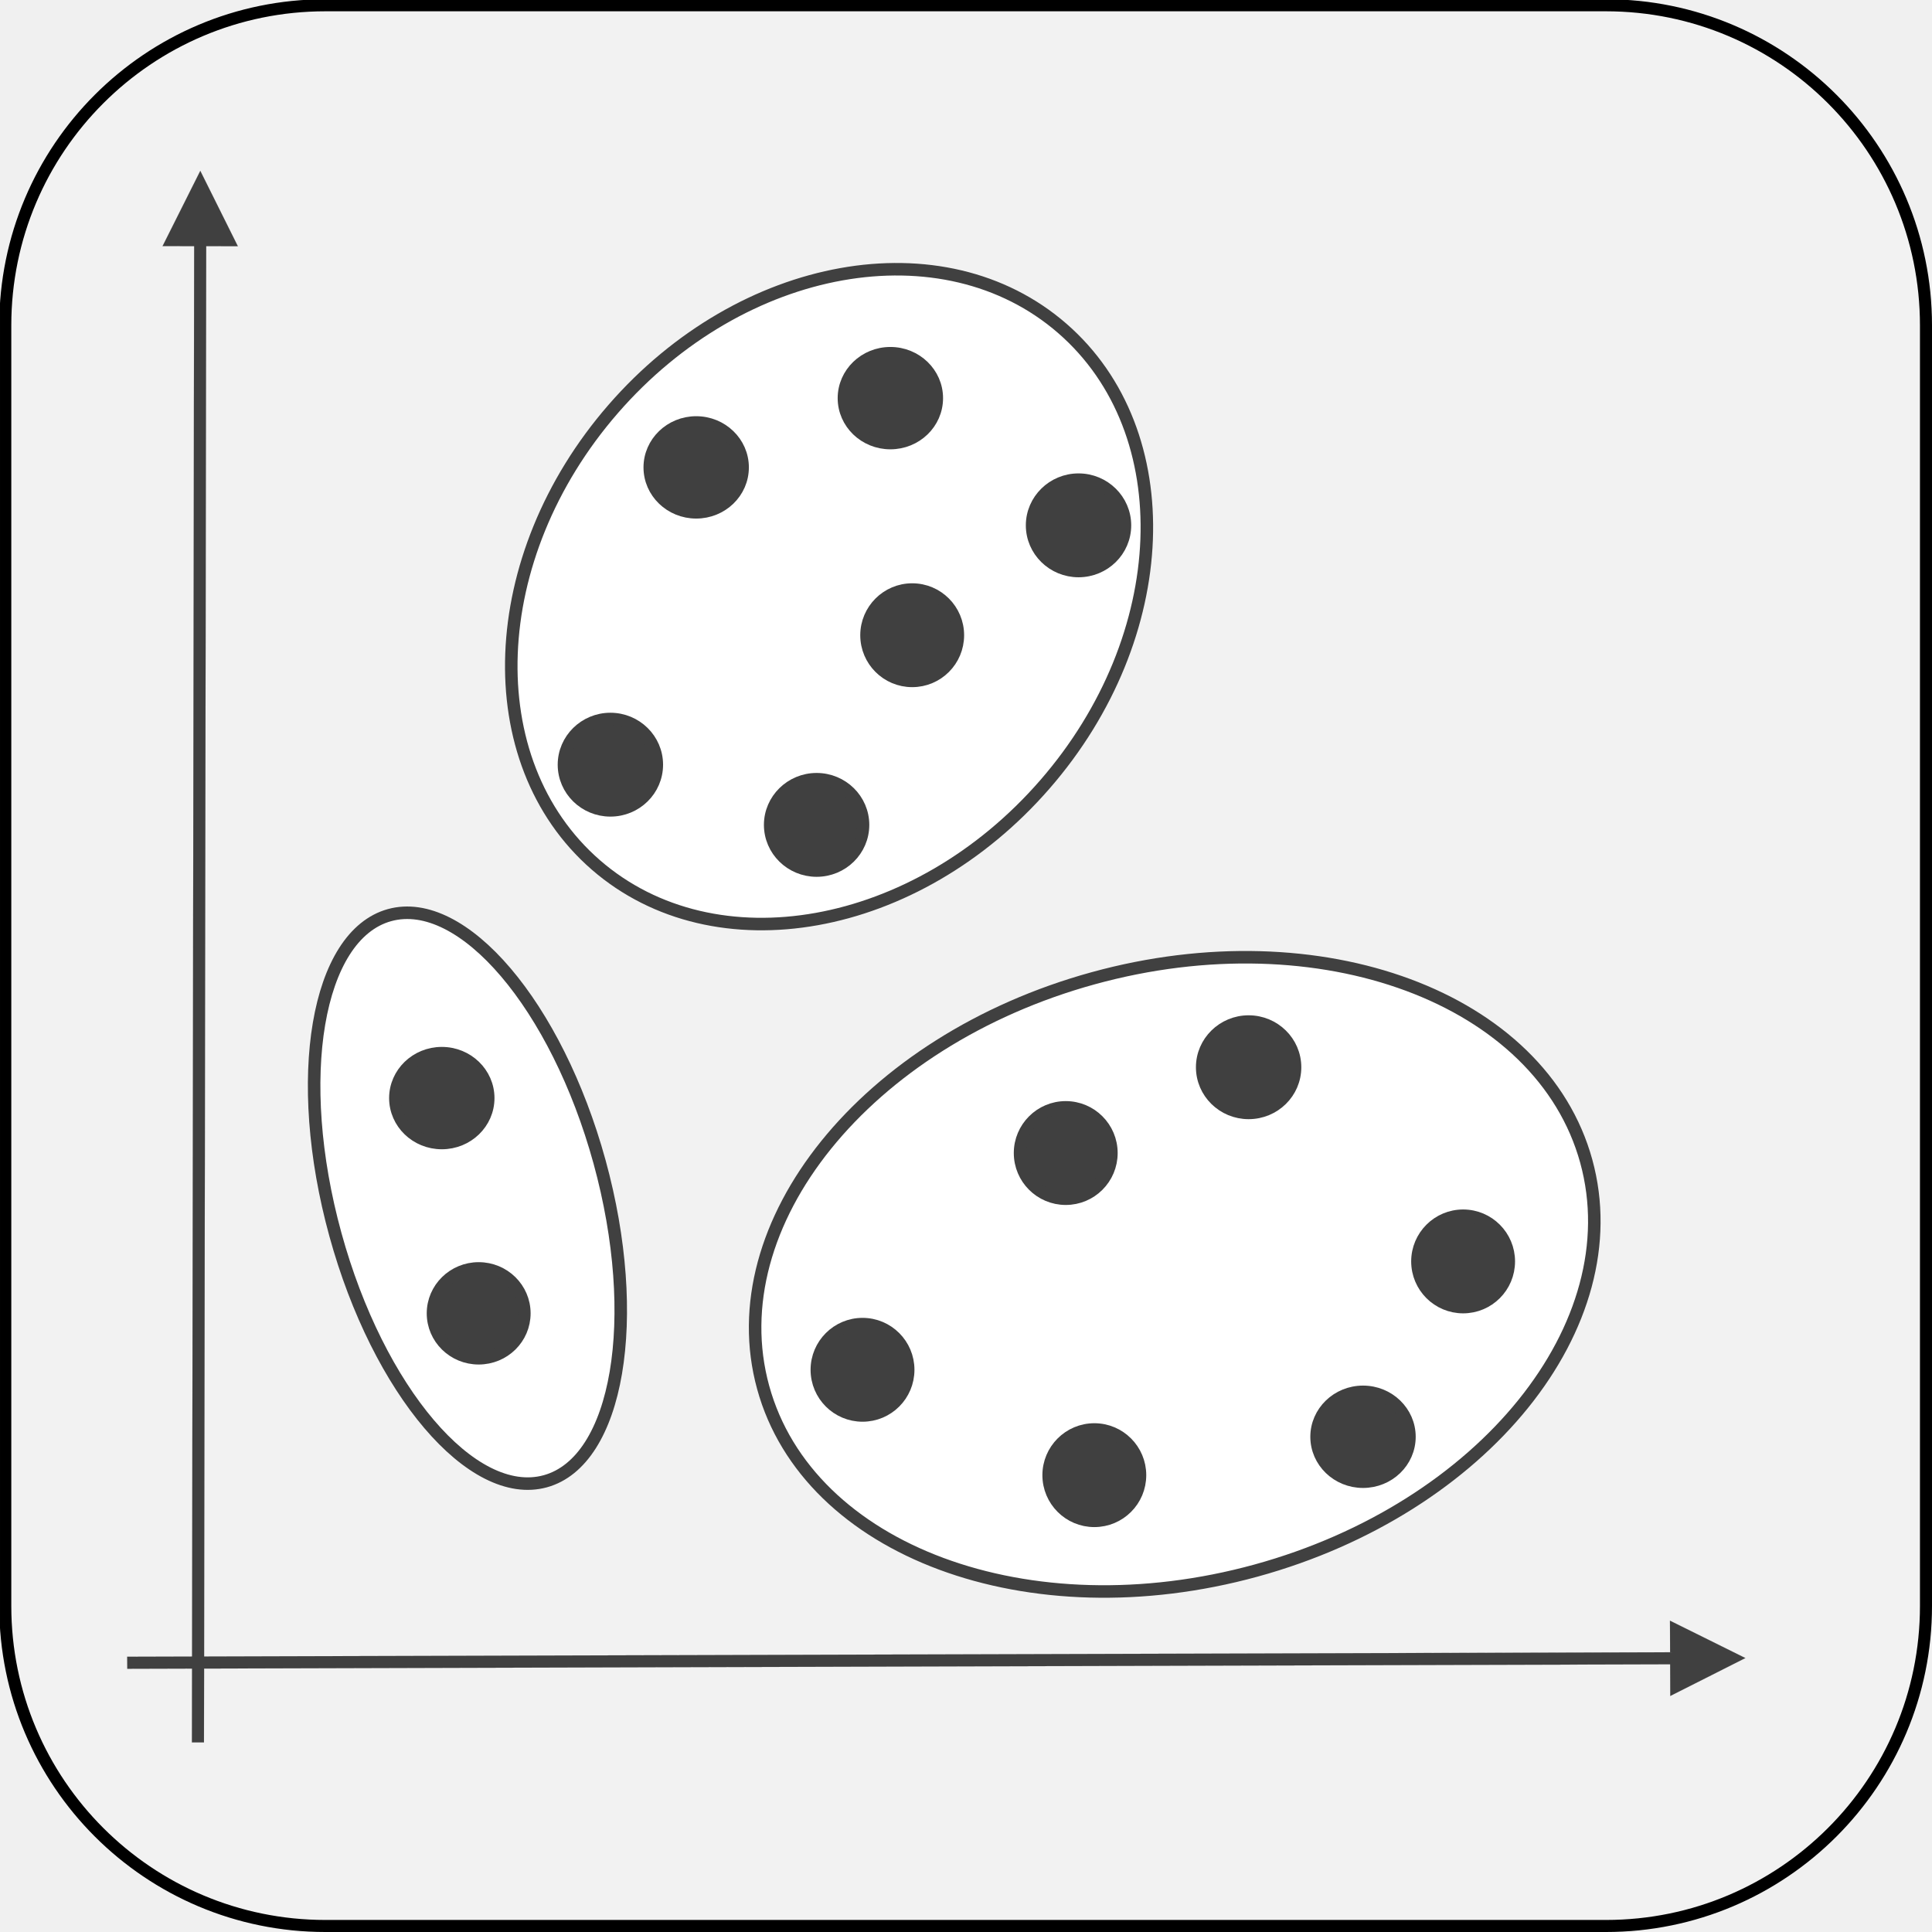
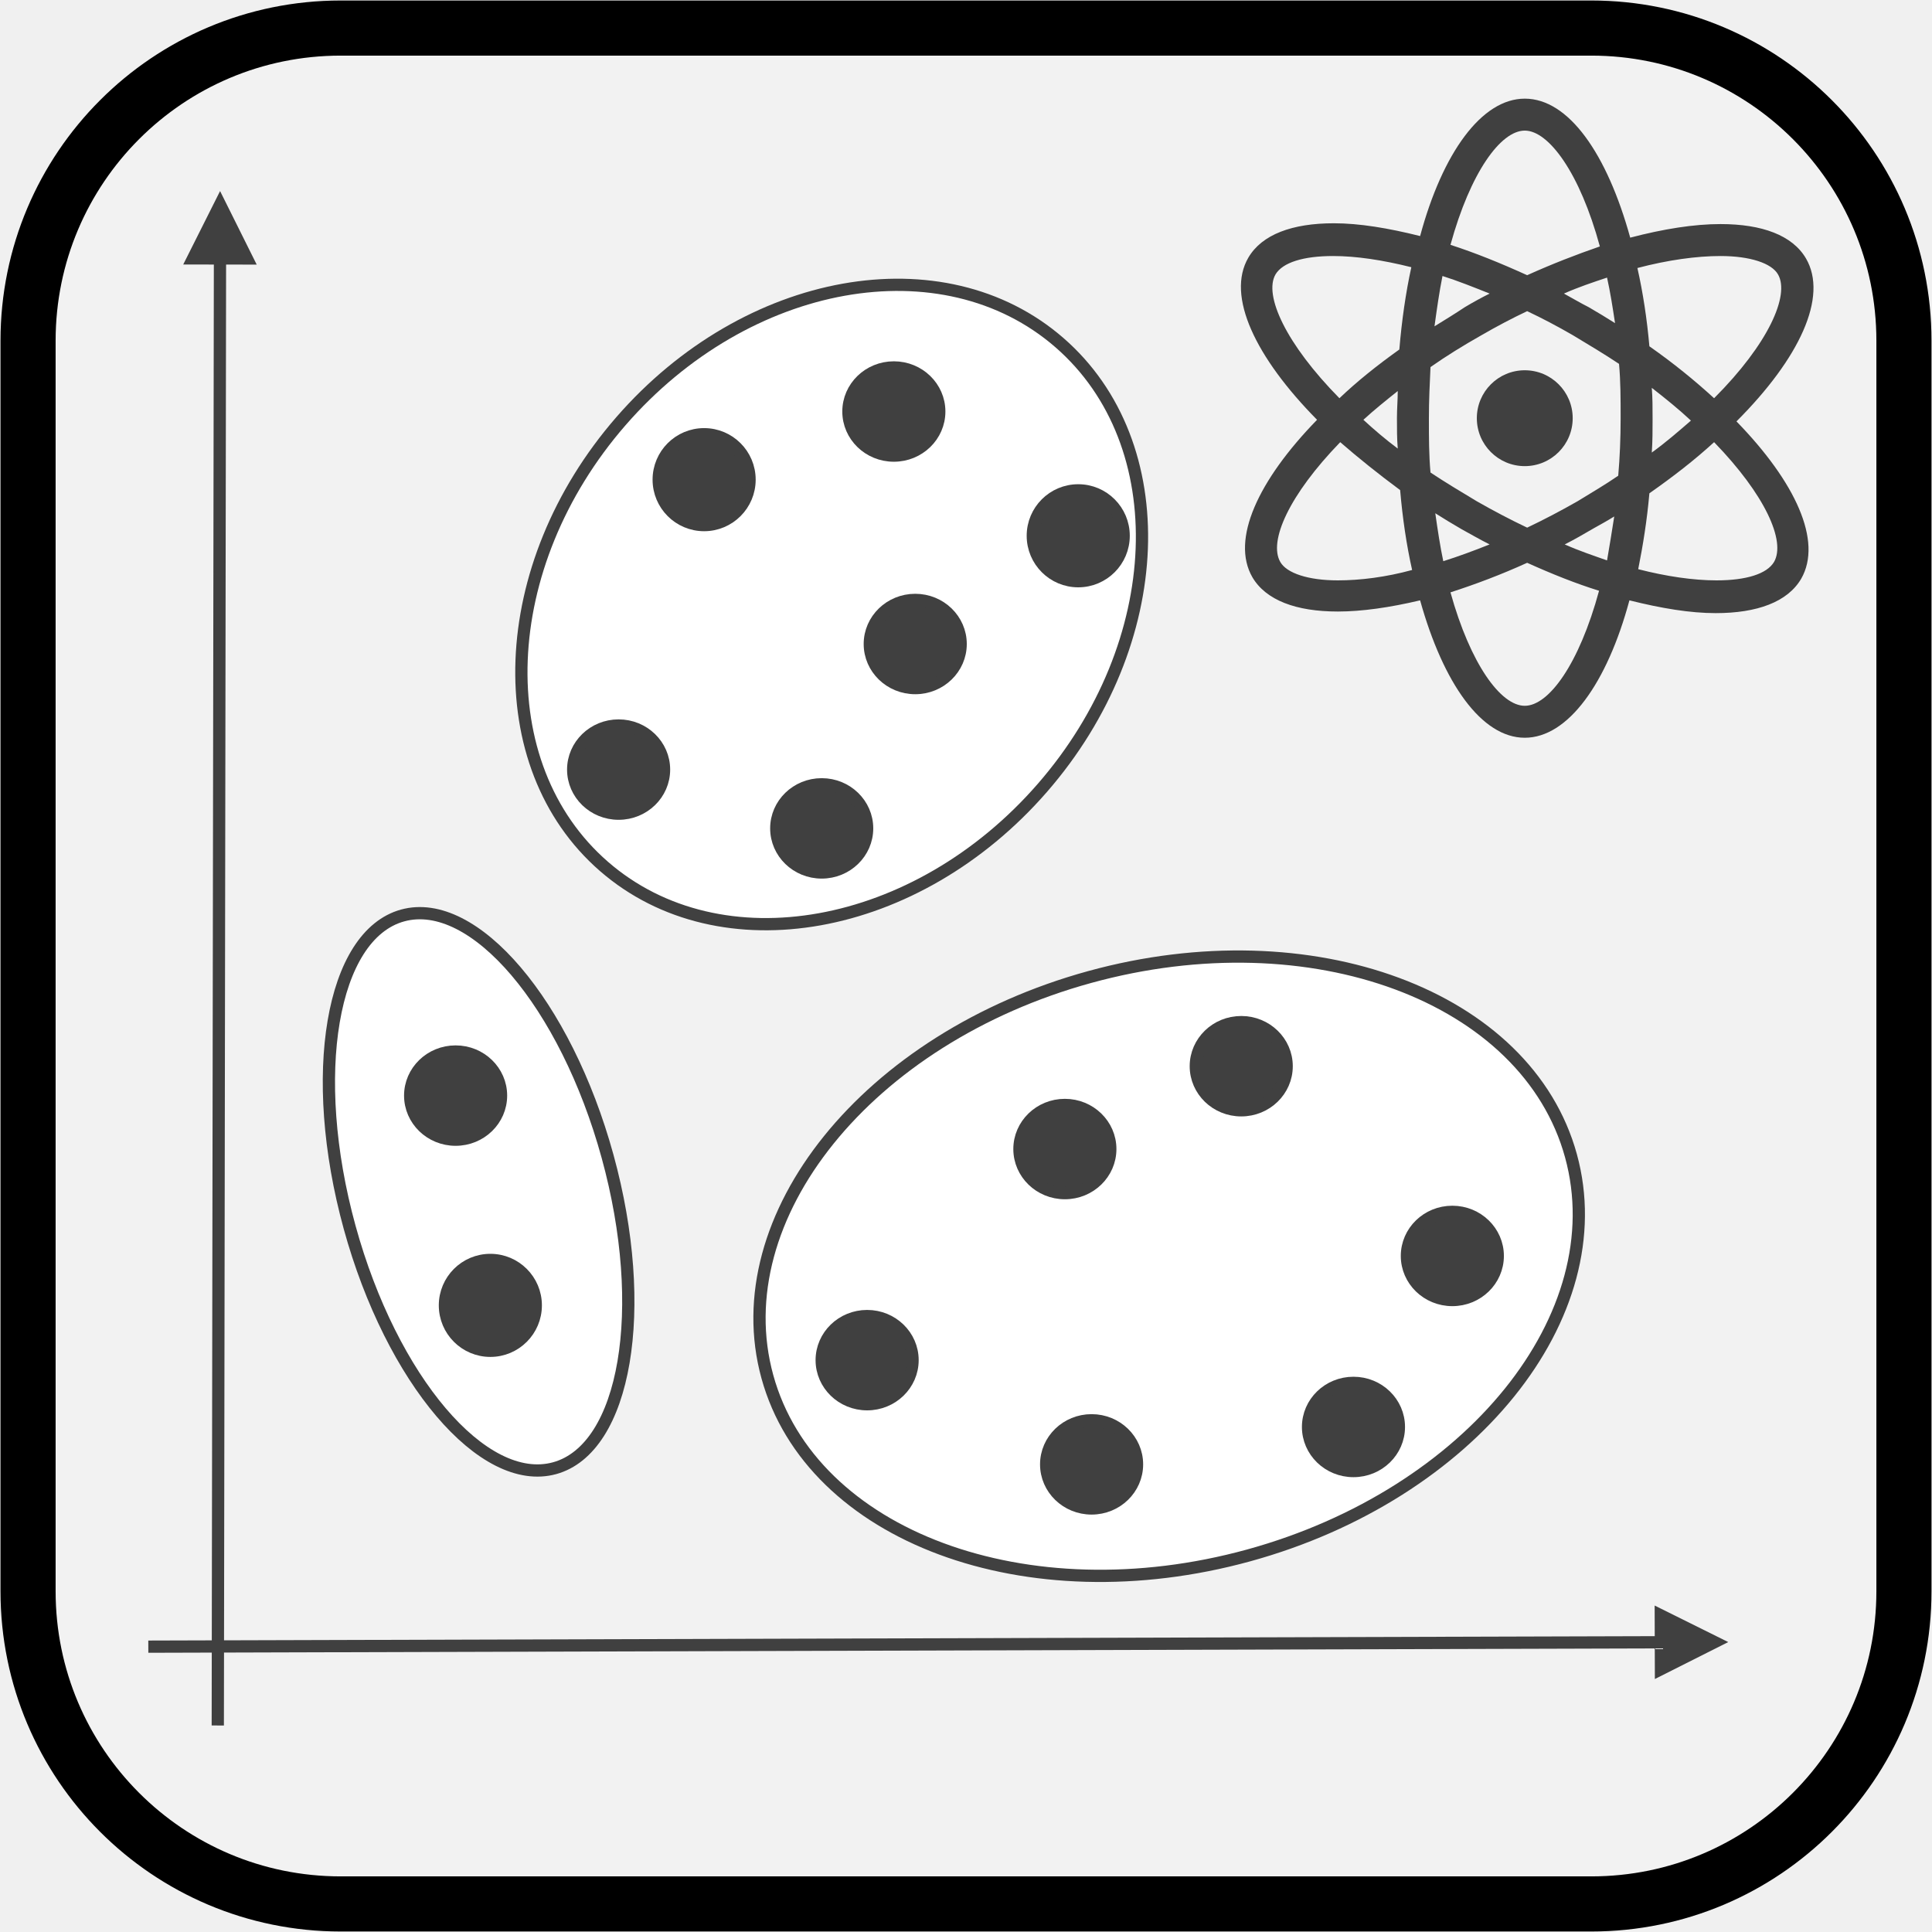
- <svg xmlns="http://www.w3.org/2000/svg" width="205.349" height="205.349" overflow="hidden" version="1.1" id="svg480">
-   <defs id="defs484">
-     <clipPath clipPathUnits="userSpaceOnUse" id="clipEmfPath1">
-       <path d="M 4.48,4.48 H 210.069 V 209.909 H 4.48 Z" id="path904" />
-     </clipPath>
-     <clipPath clipPathUnits="userSpaceOnUse" id="clipEmfPath2">
-       <path d="M 126.713,6.08 H 210.069 V 89.435 H 126.713 Z" id="path907" />
-     </clipPath>
-     <pattern id="EMFhbasepattern" patternUnits="userSpaceOnUse" width="6" height="6" x="0" y="0" />
-   </defs>
-   <g id="g478" transform="translate(-11.72072,-15.38887)">
-     <path style="fill:#f2f2f2;fill-opacity:1;fill-rule:evenodd;stroke:none" d="M 12.281,49.977 C 12.281,31.188 27.52,15.949 46.309,15.949 H 182.412 C 201.201,15.949 216.43,31.188 216.43,49.977 V 186.08 C 216.43,204.869 201.201,220.098 182.412,220.098 H 46.309 C 27.52,220.098 12.281,204.869 12.281,186.08 Z" id="path913" />
-     <path style="fill:none;stroke:#000000;stroke-width:1.28px;stroke-linecap:butt;stroke-linejoin:miter;stroke-miterlimit:8;stroke-dasharray:none;stroke-opacity:1" clip-path="url(#clipEmfPath1)" d="M 5.04,39.068 C 5.04,20.279 20.279,5.04 39.068,5.04 H 175.171 C 193.96,5.04 209.189,20.279 209.189,39.068 V 175.171 C 209.189,193.96 193.96,209.189 175.171,209.189 H 39.068 C 20.279,209.189 5.04,193.96 5.04,175.171 Z" id="path915" transform="translate(7.240949,10.90911)" />
-     <path style="fill:#404040;fill-opacity:1;fill-rule:nonzero;stroke:#404040;stroke-width:0.01px;stroke-linecap:butt;stroke-linejoin:round;stroke-miterlimit:10;stroke-dasharray:none;stroke-opacity:1" d="M 33.4,200.589 33.64,40.218 H 32.36 L 32.12,200.589 Z M 36.999,41.558 33.01,33.548 29,41.548 Z" id="path917" />
-     <path style="fill:#404040;fill-opacity:1;fill-rule:nonzero;stroke:#404040;stroke-width:0.01px;stroke-linecap:butt;stroke-linejoin:round;stroke-miterlimit:10;stroke-dasharray:none;stroke-opacity:1" d="M 25.25,192.76 190.571,192.28 V 191 L 25.24,191.48 Z M 189.251,195.649 197.231,191.62 189.221,187.65 Z" id="path919" />
-     <path style="fill:#ffffff;fill-opacity:1;fill-rule:evenodd;stroke:none" d="M 53.129,112.654 C 60.888,110.524 70.878,122.273 75.447,138.882 80.007,155.502 77.427,170.701 69.678,172.831 61.918,174.961 51.929,163.221 47.369,146.602 42.799,129.983 45.379,114.794 53.129,112.654 Z" id="path921" />
-     <path style="fill:none;stroke:#404040;stroke-width:1.33px;stroke-linecap:butt;stroke-linejoin:miter;stroke-miterlimit:8;stroke-dasharray:none;stroke-opacity:1" d="M 53.129,112.654 C 60.888,110.524 70.878,122.273 75.447,138.882 80.007,155.502 77.427,170.701 69.678,172.831 61.918,174.961 51.929,163.221 47.369,146.602 42.799,129.983 45.379,114.794 53.129,112.654" id="path923" />
-     <path style="fill:#ffffff;fill-opacity:1;fill-rule:evenodd;stroke:none" d="M 127.925,119.363 C 152.083,112.714 175.542,121.433 180.322,138.812 185.102,156.202 169.393,175.681 145.234,182.32 121.075,188.96 97.616,180.25 92.837,162.861 88.057,145.482 103.766,126.003 127.925,119.363 Z" id="path925" />
-     <path style="fill:none;stroke:#404040;stroke-width:1.33px;stroke-linecap:butt;stroke-linejoin:miter;stroke-miterlimit:8;stroke-dasharray:none;stroke-opacity:1" d="M 127.925,119.363 C 152.083,112.714 175.542,121.433 180.322,138.812 185.102,156.202 169.393,175.681 145.234,182.32 121.075,188.96 97.616,180.25 92.837,162.861 88.057,145.482 103.766,126.003 127.925,119.363" id="path927" />
-     <path style="fill:#ffffff;fill-opacity:1;fill-rule:nonzero;stroke:none" d="M 131.944,157.002 C 131.754,157.062 131.604,157.092 131.484,157.112 131.364,157.122 131.274,157.122 131.214,157.102 131.155,157.072 131.115,157.032 131.115,156.972 131.105,156.912 131.105,156.842 131.135,156.742 L 133.184,146.602 C 133.194,146.522 133.274,146.432 133.404,146.352 133.534,146.262 133.734,146.182 134.004,146.112 134.124,146.072 134.244,146.052 134.344,146.032 134.454,146.012 134.544,146.012 134.624,146.022 134.694,146.022 134.764,146.042 134.824,146.062 134.884,146.082 134.924,146.112 134.954,146.152 L 141.864,153.792 C 141.994,153.942 142.024,154.062 141.954,154.152 141.884,154.242 141.664,154.332 141.314,154.432 141.094,154.492 140.914,154.532 140.784,154.552 140.654,154.582 140.544,154.592 140.464,154.582 140.374,154.582 140.304,154.562 140.254,154.522 140.194,154.482 140.134,154.422 140.064,154.352 L 134.504,148.052 132.984,156.242 C 132.964,156.362 132.934,156.452 132.914,156.512 132.884,156.582 132.834,156.642 132.764,156.692 132.694,156.752 132.594,156.792 132.464,156.842 132.334,156.892 132.164,156.942 131.944,157.002 Z" id="path929" />
-     <path style="fill:#ffffff;fill-opacity:1;fill-rule:evenodd;stroke:none" d="M 76.897,58.857 C 90.587,43.107 111.966,39.278 124.635,50.297 137.304,61.316 136.474,83.015 122.785,98.755 109.096,114.504 87.717,118.334 75.047,107.314 62.378,96.295 63.208,74.596 76.897,58.857 Z" id="path931" />
-     <path style="fill:none;stroke:#404040;stroke-width:1.33px;stroke-linecap:butt;stroke-linejoin:miter;stroke-miterlimit:8;stroke-dasharray:none;stroke-opacity:1" d="M 76.897,58.857 C 90.587,43.107 111.966,39.278 124.635,50.297 137.304,61.316 136.474,83.015 122.785,98.755 109.096,114.504 87.717,118.334 75.047,107.314 62.378,96.295 63.208,74.596 76.897,58.857" id="path933" />
-     <path style="fill:#404040;fill-opacity:1;fill-rule:evenodd;stroke:none" d="M 162.353,149.462 C 162.353,146.772 164.543,144.582 167.233,144.582 169.933,144.582 172.112,146.772 172.112,149.462 172.112,152.162 169.933,154.342 167.233,154.342 164.543,154.342 162.353,152.162 162.353,149.462 Z" id="path935" />
-     <path style="fill:none;stroke:#404040;stroke-width:1.28px;stroke-linecap:butt;stroke-linejoin:miter;stroke-miterlimit:8;stroke-dasharray:none;stroke-opacity:1" d="M 162.353,149.462 C 162.353,146.772 164.543,144.582 167.233,144.582 169.933,144.582 172.112,146.772 172.112,149.462 172.112,152.162 169.933,154.342 167.233,154.342 164.543,154.342 162.353,152.162 162.353,149.462" id="path937" />
-     <path style="fill:#404040;fill-opacity:1;fill-rule:evenodd;stroke:none" d="M 151.633,168.101 C 151.633,165.451 153.863,163.301 156.593,163.301 159.333,163.301 161.553,165.451 161.553,168.101 161.553,170.761 159.333,172.901 156.593,172.901 153.863,172.901 151.633,170.761 151.633,168.101 Z" id="path939" />
-     <path style="fill:none;stroke:#404040;stroke-width:1.28px;stroke-linecap:butt;stroke-linejoin:miter;stroke-miterlimit:8;stroke-dasharray:none;stroke-opacity:1" d="M 151.633,168.101 C 151.633,165.451 153.863,163.301 156.593,163.301 159.333,163.301 161.553,165.451 161.553,168.101 161.553,170.761 159.333,172.901 156.593,172.901 153.863,172.901 151.633,170.761 151.633,168.101" id="path941" />
-     <path style="fill:#404040;fill-opacity:1;fill-rule:evenodd;stroke:none" d="M 123.155,172.181 C 123.155,169.491 125.345,167.301 128.035,167.301 130.735,167.301 132.914,169.491 132.914,172.181 132.914,174.881 130.735,177.06 128.035,177.06 125.345,177.06 123.155,174.881 123.155,172.181 Z" id="path943" />
-     <path style="fill:none;stroke:#404040;stroke-width:1.28px;stroke-linecap:butt;stroke-linejoin:miter;stroke-miterlimit:8;stroke-dasharray:none;stroke-opacity:1" d="M 123.155,172.181 C 123.155,169.491 125.345,167.301 128.035,167.301 130.735,167.301 132.914,169.491 132.914,172.181 132.914,174.881 130.735,177.06 128.035,177.06 125.345,177.06 123.155,174.881 123.155,172.181" id="path945" />
-     <path style="fill:#404040;fill-opacity:1;fill-rule:evenodd;stroke:none" d="M 120.115,137.942 C 120.115,135.253 122.305,133.063 124.995,133.063 127.695,133.063 129.875,135.253 129.875,137.942 129.875,140.642 127.695,142.822 124.995,142.822 122.305,142.822 120.115,140.642 120.115,137.942 Z" id="path947" />
-     <path style="fill:none;stroke:#404040;stroke-width:1.28px;stroke-linecap:butt;stroke-linejoin:miter;stroke-miterlimit:8;stroke-dasharray:none;stroke-opacity:1" d="M 120.115,137.942 C 120.115,135.253 122.305,133.063 124.995,133.063 127.695,133.063 129.875,135.253 129.875,137.942 129.875,140.642 127.695,142.822 124.995,142.822 122.305,142.822 120.115,140.642 120.115,137.942" id="path949" />
-     <path style="fill:#404040;fill-opacity:1;fill-rule:evenodd;stroke:none" d="M 139.474,128.823 C 139.474,126.133 141.704,123.943 144.434,123.943 147.174,123.943 149.394,126.133 149.394,128.823 149.394,131.523 147.174,133.703 144.434,133.703 141.704,133.703 139.474,131.523 139.474,128.823 Z" id="path951" />
-     <path style="fill:none;stroke:#404040;stroke-width:1.28px;stroke-linecap:butt;stroke-linejoin:miter;stroke-miterlimit:8;stroke-dasharray:none;stroke-opacity:1" d="M 139.474,128.823 C 139.474,126.133 141.704,123.943 144.434,123.943 147.174,123.943 149.394,126.133 149.394,128.823 149.394,131.523 147.174,133.703 144.434,133.703 141.704,133.703 139.474,131.523 139.474,128.823" id="path953" />
-     <path style="fill:#404040;fill-opacity:1;fill-rule:evenodd;stroke:none" d="M 98.516,160.981 C 98.516,158.291 100.706,156.102 103.396,156.102 106.096,156.102 108.276,158.291 108.276,160.981 108.276,163.681 106.096,165.861 103.396,165.861 100.706,165.861 98.516,163.681 98.516,160.981 Z" id="path955" />
-     <path style="fill:none;stroke:#404040;stroke-width:1.28px;stroke-linecap:butt;stroke-linejoin:miter;stroke-miterlimit:8;stroke-dasharray:none;stroke-opacity:1" d="M 98.516,160.981 C 98.516,158.291 100.706,156.102 103.396,156.102 106.096,156.102 108.276,158.291 108.276,160.981 108.276,163.681 106.096,165.861 103.396,165.861 100.706,165.861 98.516,163.681 98.516,160.981" id="path957" />
-     <path style="fill:#404040;fill-opacity:1;fill-rule:evenodd;stroke:none" d="M 57.718,154.982 C 57.718,152.332 59.908,150.182 62.598,150.182 65.298,150.182 67.478,152.332 67.478,154.982 67.478,157.641 65.298,159.781 62.598,159.781 59.908,159.781 57.718,157.641 57.718,154.982 Z" id="path959" />
-     <path style="fill:none;stroke:#404040;stroke-width:1.28px;stroke-linecap:butt;stroke-linejoin:miter;stroke-miterlimit:8;stroke-dasharray:none;stroke-opacity:1" d="M 57.718,154.982 C 57.718,152.332 59.908,150.182 62.598,150.182 65.298,150.182 67.478,152.332 67.478,154.982 67.478,157.641 65.298,159.781 62.598,159.781 59.908,159.781 57.718,157.641 57.718,154.982" id="path961" />
-     <path style="fill:#404040;fill-opacity:1;fill-rule:evenodd;stroke:none" d="M 53.719,132.103 C 53.719,129.453 55.948,127.303 58.678,127.303 61.418,127.303 63.638,129.453 63.638,132.103 63.638,134.763 61.418,136.903 58.678,136.903 55.948,136.903 53.719,134.763 53.719,132.103 Z" id="path963" />
-     <path style="fill:none;stroke:#404040;stroke-width:1.28px;stroke-linecap:butt;stroke-linejoin:miter;stroke-miterlimit:8;stroke-dasharray:none;stroke-opacity:1" d="M 53.719,132.103 C 53.719,129.453 55.948,127.303 58.678,127.303 61.418,127.303 63.638,129.453 63.638,132.103 63.638,134.763 61.418,136.903 58.678,136.903 55.948,136.903 53.719,134.763 53.719,132.103" id="path965" />
-     <path style="fill:#404040;fill-opacity:1;fill-rule:evenodd;stroke:none" d="M 103.796,82.905 C 103.796,80.216 105.986,78.026 108.676,78.026 111.376,78.026 113.555,80.216 113.555,82.905 113.555,85.605 111.376,87.785 108.676,87.785 105.986,87.785 103.796,85.605 103.796,82.905 Z" id="path967" />
-     <path style="fill:none;stroke:#404040;stroke-width:1.28px;stroke-linecap:butt;stroke-linejoin:miter;stroke-miterlimit:8;stroke-dasharray:none;stroke-opacity:1" d="M 103.796,82.905 C 103.796,80.216 105.986,78.026 108.676,78.026 111.376,78.026 113.555,80.216 113.555,82.905 113.555,85.605 111.376,87.785 108.676,87.785 105.986,87.785 103.796,85.605 103.796,82.905" id="path969" />
-     <path style="fill:#404040;fill-opacity:1;fill-rule:evenodd;stroke:none" d="M 121.395,71.226 C 121.395,68.536 123.625,66.346 126.355,66.346 129.095,66.346 131.315,68.536 131.315,71.226 131.315,73.926 129.095,76.106 126.355,76.106 123.625,76.106 121.395,73.926 121.395,71.226 Z" id="path971" />
-     <path style="fill:none;stroke:#404040;stroke-width:1.28px;stroke-linecap:butt;stroke-linejoin:miter;stroke-miterlimit:8;stroke-dasharray:none;stroke-opacity:1" d="M 121.395,71.226 C 121.395,68.536 123.625,66.346 126.355,66.346 129.095,66.346 131.315,68.536 131.315,71.226 131.315,73.926 129.095,76.106 126.355,76.106 123.625,76.106 121.395,73.926 121.395,71.226" id="path973" />
-     <path style="fill:#404040;fill-opacity:1;fill-rule:evenodd;stroke:none" d="M 101.396,57.707 C 101.396,55.057 103.626,52.907 106.356,52.907 109.096,52.907 111.316,55.057 111.316,57.707 111.316,60.367 109.096,62.506 106.356,62.506 103.626,62.506 101.396,60.367 101.396,57.707 Z" id="path975" />
-     <path style="fill:none;stroke:#404040;stroke-width:1.28px;stroke-linecap:butt;stroke-linejoin:miter;stroke-miterlimit:8;stroke-dasharray:none;stroke-opacity:1" d="M 101.396,57.707 C 101.396,55.057 103.626,52.907 106.356,52.907 109.096,52.907 111.316,55.057 111.316,57.707 111.316,60.367 109.096,62.506 106.356,62.506 103.626,62.506 101.396,60.367 101.396,57.707" id="path977" />
-     <path style="fill:#404040;fill-opacity:1;fill-rule:evenodd;stroke:none" d="M 80.757,65.066 C 80.757,62.416 82.987,60.267 85.717,60.267 88.457,60.267 90.677,62.416 90.677,65.066 90.677,67.726 88.457,69.866 85.717,69.866 82.987,69.866 80.757,67.726 80.757,65.066 Z" id="path979" />
-     <path style="fill:none;stroke:#404040;stroke-width:1.28px;stroke-linecap:butt;stroke-linejoin:miter;stroke-miterlimit:8;stroke-dasharray:none;stroke-opacity:1" d="M 80.757,65.066 C 80.757,62.416 82.987,60.267 85.717,60.267 88.457,60.267 90.677,62.416 90.677,65.066 90.677,67.726 88.457,69.866 85.717,69.866 82.987,69.866 80.757,67.726 80.757,65.066" id="path981" />
-     <path style="fill:#404040;fill-opacity:1;fill-rule:evenodd;stroke:none" d="M 71.638,96.665 C 71.638,93.975 73.867,91.785 76.597,91.785 79.337,91.785 81.557,93.975 81.557,96.665 81.557,99.365 79.337,101.544 76.597,101.544 73.867,101.544 71.638,99.365 71.638,96.665 Z" id="path983" />
-     <path style="fill:none;stroke:#404040;stroke-width:1.28px;stroke-linecap:butt;stroke-linejoin:miter;stroke-miterlimit:8;stroke-dasharray:none;stroke-opacity:1" d="M 71.638,96.665 C 71.638,93.975 73.867,91.785 76.597,91.785 79.337,91.785 81.557,93.975 81.557,96.665 81.557,99.365 79.337,101.544 76.597,101.544 73.867,101.544 71.638,99.365 71.638,96.665" id="path985" />
-     <path style="fill:#404040;fill-opacity:1;fill-rule:evenodd;stroke:none" d="M 93.556,103.064 C 93.556,100.374 95.786,98.185 98.516,98.185 101.256,98.185 103.476,100.374 103.476,103.064 103.476,105.764 101.256,107.944 98.516,107.944 95.786,107.944 93.556,105.764 93.556,103.064 Z" id="path987" />
-     <path style="fill:none;stroke:#404040;stroke-width:1.28px;stroke-linecap:butt;stroke-linejoin:miter;stroke-miterlimit:8;stroke-dasharray:none;stroke-opacity:1" d="M 93.556,103.064 C 93.556,100.374 95.786,98.185 98.516,98.185 101.256,98.185 103.476,100.374 103.476,103.064 103.476,105.764 101.256,107.944 98.516,107.944 95.786,107.944 93.556,105.764 93.556,103.064" id="path989" />
-     <g clip-path="url(#clipEmfPath2)" id="g991" transform="translate(7.240949,10.90911)" />
+ <svg xmlns="http://www.w3.org/2000/svg" width="723" height="723" xml:space="preserve" overflow="hidden">
+   <g transform="translate(-31 -41)">
+     <path d="M41.5 168.502C41.5 103.884 93.884 51.5 158.502 51.5L626.498 51.5C691.116 51.5 743.5 103.884 743.5 168.502L743.5 636.498C743.5 701.116 691.116 753.5 626.498 753.5L158.502 753.5C93.884 753.5 41.5 701.116 41.5 636.498Z" stroke="#000000" stroke-width="20.625" stroke-miterlimit="8" fill="#F2F2F2" fill-rule="evenodd" />
+     <path d="M2.292-0.003 3.117 551.296-1.467 551.303-2.292 0.003ZM14.568 546.696 0.859 574.217-12.932 546.737Z" fill="#404040" transform="matrix(1 0 0 -1 112.5 686.716)" />
+     <path d="M0.007-2.292 568.34-0.64 568.326 3.944-0.007 2.292ZM563.79-12.111 591.25 1.719 563.71 15.389Z" fill="#404040" transform="matrix(1 0 0 -1 86.5001 657.219)" />
+     <path d="M181.672 383.591C208.329 376.263 242.667 416.626 258.37 473.745 274.072 530.863 265.193 583.108 238.536 590.436 211.88 597.764 177.541 557.401 161.839 500.282 146.136 443.164 155.016 390.919 181.672 383.591Z" stroke="#404040" stroke-width="4.583" stroke-miterlimit="8" fill="#FFFFFF" fill-rule="evenodd" />
+     <path d="M438.776 406.627C521.82 383.797 602.46 413.743 618.891 473.512 635.322 533.282 581.323 600.242 498.279 623.071 415.236 645.901 334.596 615.955 318.164 556.185 301.733 496.416 355.733 429.456 438.776 406.627Z" stroke="#404040" stroke-width="4.583" stroke-miterlimit="8" fill="#FFFFFF" fill-rule="evenodd" />
+     <text fill="#FFFFFF" font-family="Calibri,Calibri_MSFontService,sans-serif" font-weight="400" font-size="83" transform="matrix(0.265077 0.964227 -0.964227 0.265077 436.544 502)">&lt;</text>
+     <path d="M263.361 198.626C310.431 144.501 383.901 131.334 427.462 169.217 471.022 207.099 468.177 281.686 421.107 335.81 374.037 389.935 300.567 403.103 257.007 365.22 213.446 327.338 216.291 252.751 263.361 198.626Z" stroke="#404040" stroke-width="4.583" stroke-miterlimit="8" fill="#FFFFFF" fill-rule="evenodd" />
+     <path d="M557.5 511C557.5 501.887 565.111 494.5 574.5 494.5 583.889 494.5 591.5 501.887 591.5 511 591.5 520.113 583.889 527.5 574.5 527.5 565.111 527.5 557.5 520.113 557.5 511Z" stroke="#404040" stroke-width="4.583" stroke-miterlimit="8" fill="#404040" fill-rule="evenodd" />
+     <path d="M520.5 575C520.5 565.887 528.111 558.5 537.5 558.5 546.889 558.5 554.5 565.887 554.5 575 554.5 584.113 546.889 591.5 537.5 591.5 528.111 591.5 520.5 584.113 520.5 575Z" stroke="#404040" stroke-width="4.583" stroke-miterlimit="8" fill="#404040" fill-rule="evenodd" />
+     <path d="M422.5 589C422.5 579.887 430.111 572.5 439.5 572.5 448.889 572.5 456.5 579.887 456.5 589 456.5 598.112 448.889 605.5 439.5 605.5 430.111 605.5 422.5 598.112 422.5 589Z" stroke="#404040" stroke-width="4.583" stroke-miterlimit="8" fill="#404040" fill-rule="evenodd" />
+     <path d="M412.5 471C412.5 461.887 420.111 454.5 429.5 454.5 438.889 454.5 446.5 461.887 446.5 471 446.5 480.113 438.889 487.5 429.5 487.5 420.111 487.5 412.5 480.113 412.5 471Z" stroke="#404040" stroke-width="4.583" stroke-miterlimit="8" fill="#404040" fill-rule="evenodd" />
+     <path d="M478.5 440C478.5 430.887 486.111 423.5 495.5 423.5 504.889 423.5 512.5 430.887 512.5 440 512.5 449.113 504.889 456.5 495.5 456.5 486.111 456.5 478.5 449.113 478.5 440Z" stroke="#404040" stroke-width="4.583" stroke-miterlimit="8" fill="#404040" fill-rule="evenodd" />
+     <path d="M338.5 550C338.5 540.887 346.111 533.5 355.5 533.5 364.889 533.5 372.5 540.887 372.5 550 372.5 559.113 364.889 566.5 355.5 566.5 346.111 566.5 338.5 559.113 338.5 550Z" stroke="#404040" stroke-width="4.583" stroke-miterlimit="8" fill="#404040" fill-rule="evenodd" />
+     <path d="M197.5 529.5C197.5 520.111 205.111 512.5 214.5 512.5 223.889 512.5 231.5 520.111 231.5 529.5 231.5 538.889 223.889 546.5 214.5 546.5 205.111 546.5 197.5 538.889 197.5 529.5Z" stroke="#404040" stroke-width="4.583" stroke-miterlimit="8" fill="#404040" fill-rule="evenodd" />
+     <path d="M184.5 451C184.5 441.887 192.111 434.5 201.5 434.5 210.889 434.5 218.5 441.887 218.5 451 218.5 460.113 210.889 467.5 201.5 467.5 192.111 467.5 184.5 460.113 184.5 451Z" stroke="#404040" stroke-width="4.583" stroke-miterlimit="8" fill="#404040" fill-rule="evenodd" />
+     <path d="M356.5 282C356.5 272.887 364.111 265.5 373.5 265.5 382.889 265.5 390.5 272.887 390.5 282 390.5 291.113 382.889 298.5 373.5 298.5 364.111 298.5 356.5 291.113 356.5 282Z" stroke="#404040" stroke-width="4.583" stroke-miterlimit="8" fill="#404040" fill-rule="evenodd" />
+     <path d="M417.5 241.5C417.5 232.111 425.111 224.5 434.5 224.5 443.889 224.5 451.5 232.111 451.5 241.5 451.5 250.889 443.889 258.5 434.5 258.5 425.111 258.5 417.5 250.889 417.5 241.5Z" stroke="#404040" stroke-width="4.583" stroke-miterlimit="8" fill="#404040" fill-rule="evenodd" />
+     <path d="M348.5 195C348.5 185.887 356.111 178.5 365.5 178.5 374.889 178.5 382.5 185.887 382.5 195 382.5 204.113 374.889 211.5 365.5 211.5 356.111 211.5 348.5 204.113 348.5 195Z" stroke="#404040" stroke-width="4.583" stroke-miterlimit="8" fill="#404040" fill-rule="evenodd" />
+     <path d="M277.5 220.5C277.5 211.111 285.111 203.5 294.5 203.5 303.889 203.5 311.5 211.111 311.5 220.5 311.5 229.889 303.889 237.5 294.5 237.5 285.111 237.5 277.5 229.889 277.5 220.5Z" stroke="#404040" stroke-width="4.583" stroke-miterlimit="8" fill="#404040" fill-rule="evenodd" />
+     <path d="M245.5 329C245.5 319.887 253.111 312.5 262.5 312.5 271.889 312.5 279.5 319.887 279.5 329 279.5 338.113 271.889 345.5 262.5 345.5 253.111 345.5 245.5 338.113 245.5 329Z" stroke="#404040" stroke-width="4.583" stroke-miterlimit="8" fill="#404040" fill-rule="evenodd" />
+     <path d="M321.5 351C321.5 341.887 329.111 334.5 338.5 334.5 347.889 334.5 355.5 341.887 355.5 351 355.5 360.113 347.889 367.5 338.5 367.5 329.111 367.5 321.5 360.113 321.5 351Z" stroke="#404040" stroke-width="4.583" stroke-miterlimit="8" fill="#404040" fill-rule="evenodd" />
+     <g>
+       <g>
+         <g>
+           <path d="M619.541 197.5C619.541 207.407 611.51 215.437 601.603 215.437 591.696 215.437 583.666 207.407 583.666 197.5 583.666 187.593 591.696 179.562 601.603 179.562 611.51 179.562 619.541 187.593 619.541 197.5Z" fill="#404040" />
+           <path d="M706.836 137.708C701.754 129.039 690.394 124.853 674.848 124.853 664.982 124.853 653.622 126.647 641.066 129.935 632.396 98.545 618.046 77.917 601.603 77.917 585.459 77.917 570.81 98.246 562.44 129.337 550.481 126.348 539.719 124.554 530.152 124.554 514.606 124.554 503.246 128.74 498.163 137.409 489.793 151.759 500.854 174.779 523.874 198.098 501.751 220.819 491.586 242.942 499.658 256.993 504.741 265.663 516.101 269.848 531.647 269.848 540.616 269.848 551.079 268.353 562.44 265.663 571.109 296.754 585.459 317.083 601.603 317.083 617.747 317.083 632.396 296.754 640.767 265.663 652.725 268.652 663.487 270.446 673.054 270.446 688.6 270.446 699.96 266.26 705.043 257.591 713.115 243.54 702.95 221.417 680.827 198.696 704.445 175.078 715.207 152.058 706.836 137.708ZM674.848 136.811C685.909 136.811 693.981 139.502 696.373 143.687 700.857 151.46 692.785 169.697 672.456 190.026 665.281 183.449 657.209 176.872 648.241 170.594 647.344 160.429 645.849 150.564 643.756 141.296 655.117 138.306 665.879 136.811 674.848 136.811ZM621.334 228.592C615.056 232.179 608.778 235.468 602.5 238.457 596.222 235.468 589.944 232.179 583.666 228.592 577.686 225.004 571.707 221.417 566.326 217.829 565.728 211.252 565.728 204.675 565.728 197.5 565.728 190.923 566.027 184.645 566.326 178.367 572.305 174.181 578.583 170.295 585.459 166.408 591.14 163.12 596.82 160.13 602.5 157.44 608.18 160.13 613.86 163.12 619.541 166.408 625.52 169.996 631.499 173.583 636.88 177.171 637.478 183.748 637.478 190.325 637.478 197.5 637.478 204.974 637.179 212.149 636.581 219.025 631.798 222.314 626.716 225.303 621.334 228.592ZM635.086 234.272C634.19 239.952 633.293 245.632 632.396 250.715 627.313 248.921 621.932 247.127 616.551 244.735 620.138 242.942 623.726 240.849 627.313 238.756 630.004 237.261 632.695 235.767 635.086 234.272ZM588.449 244.735C582.47 247.127 576.789 249.22 571.109 251.014 569.913 245.333 569.017 239.354 568.12 233.076 571.408 235.169 574.398 236.962 577.985 239.055 581.274 240.849 584.861 242.942 588.449 244.735ZM554.069 208.86C549.285 205.273 545.1 201.685 541.213 198.098 545.1 194.51 549.584 190.923 554.069 187.335 554.069 190.624 553.77 193.912 553.77 197.5 553.77 201.386 553.77 205.273 554.069 208.86ZM567.821 163.12C568.718 156.543 569.615 150.265 570.81 144.285 576.491 146.079 582.47 148.471 588.449 150.862 585.459 152.357 582.171 154.151 579.181 155.945 575.594 158.336 571.707 160.728 567.821 163.12ZM616.252 150.862C621.633 148.471 627.015 146.677 632.396 144.883 633.592 150.265 634.488 155.945 635.385 161.924 632.097 159.831 629.107 158.037 625.52 155.945 622.53 154.45 619.541 152.656 616.252 150.862ZM649.137 186.14C654.519 190.325 659.302 194.211 663.786 198.397 659.302 202.283 654.519 206.469 649.137 210.355 649.436 206.17 649.436 201.984 649.436 197.799 649.436 193.614 649.436 189.727 649.137 186.14ZM601.603 89.875C610.572 89.875 622.231 105.72 629.705 133.224 621.035 136.214 611.768 139.801 602.5 143.986 592.634 139.502 583.068 135.616 573.8 132.626 581.274 105.421 592.634 89.875 601.603 89.875ZM508.328 143.687C511.019 139.203 518.792 136.811 529.853 136.811 538.523 136.811 548.388 138.306 559.151 140.997 557.058 150.564 555.563 161.027 554.667 171.79 546.296 177.769 538.822 183.748 532.245 190.026 512.214 169.697 503.844 151.46 508.328 143.687ZM531.647 258.189C520.585 258.189 512.513 255.498 510.122 251.312 505.637 243.54 513.41 226.2 532.544 206.469 539.42 212.448 546.894 218.427 554.966 224.406 555.862 234.87 557.357 245.034 559.45 254.302 549.584 256.993 540.018 258.189 531.647 258.189ZM601.603 305.125C592.634 305.125 581.274 289.579 573.8 262.673 583.068 259.683 592.634 256.096 602.5 251.611 611.768 255.797 620.736 259.384 629.406 262.075 621.932 289.579 610.572 305.125 601.603 305.125ZM694.878 251.312C692.187 255.797 684.415 258.189 673.353 258.189 664.683 258.189 654.519 256.694 644.055 254.003 645.849 245.034 647.344 235.767 648.241 225.602 657.209 219.324 665.281 213.046 672.456 206.469 691.59 226.2 699.362 243.54 694.878 251.312Z" fill="#404040" />
+         </g>
+       </g>
+     </g>
  </g>
</svg>
